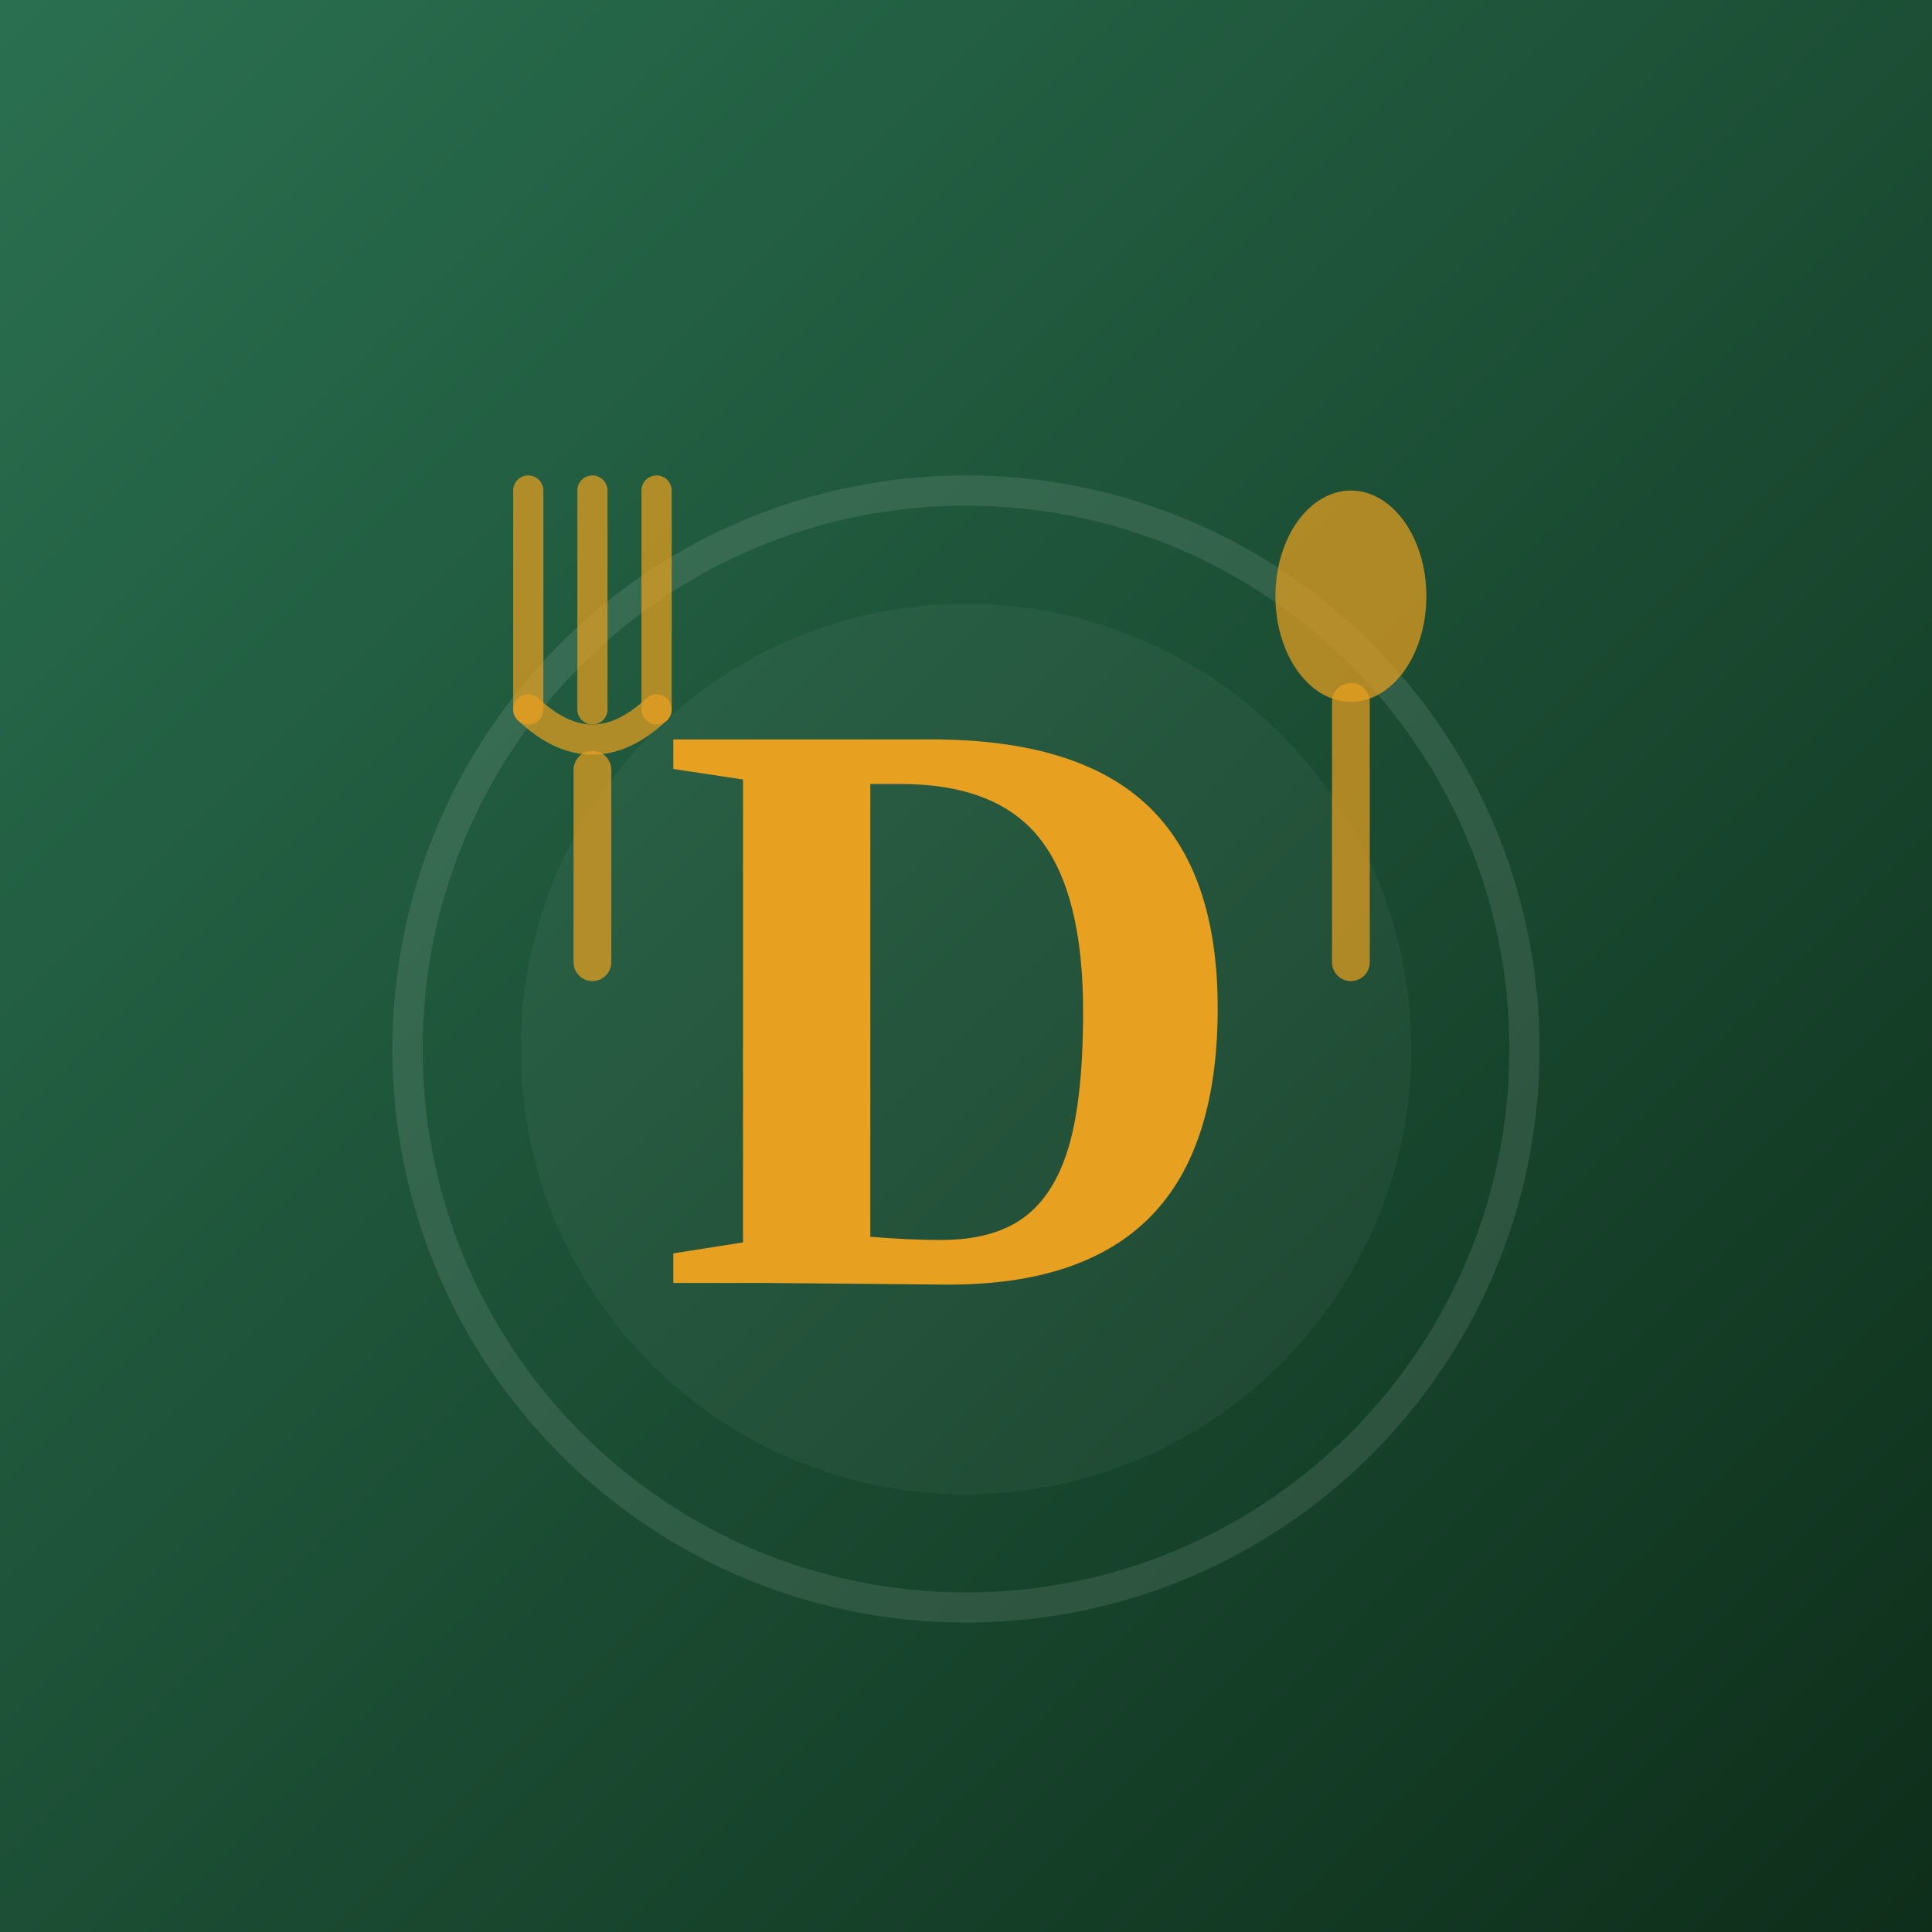
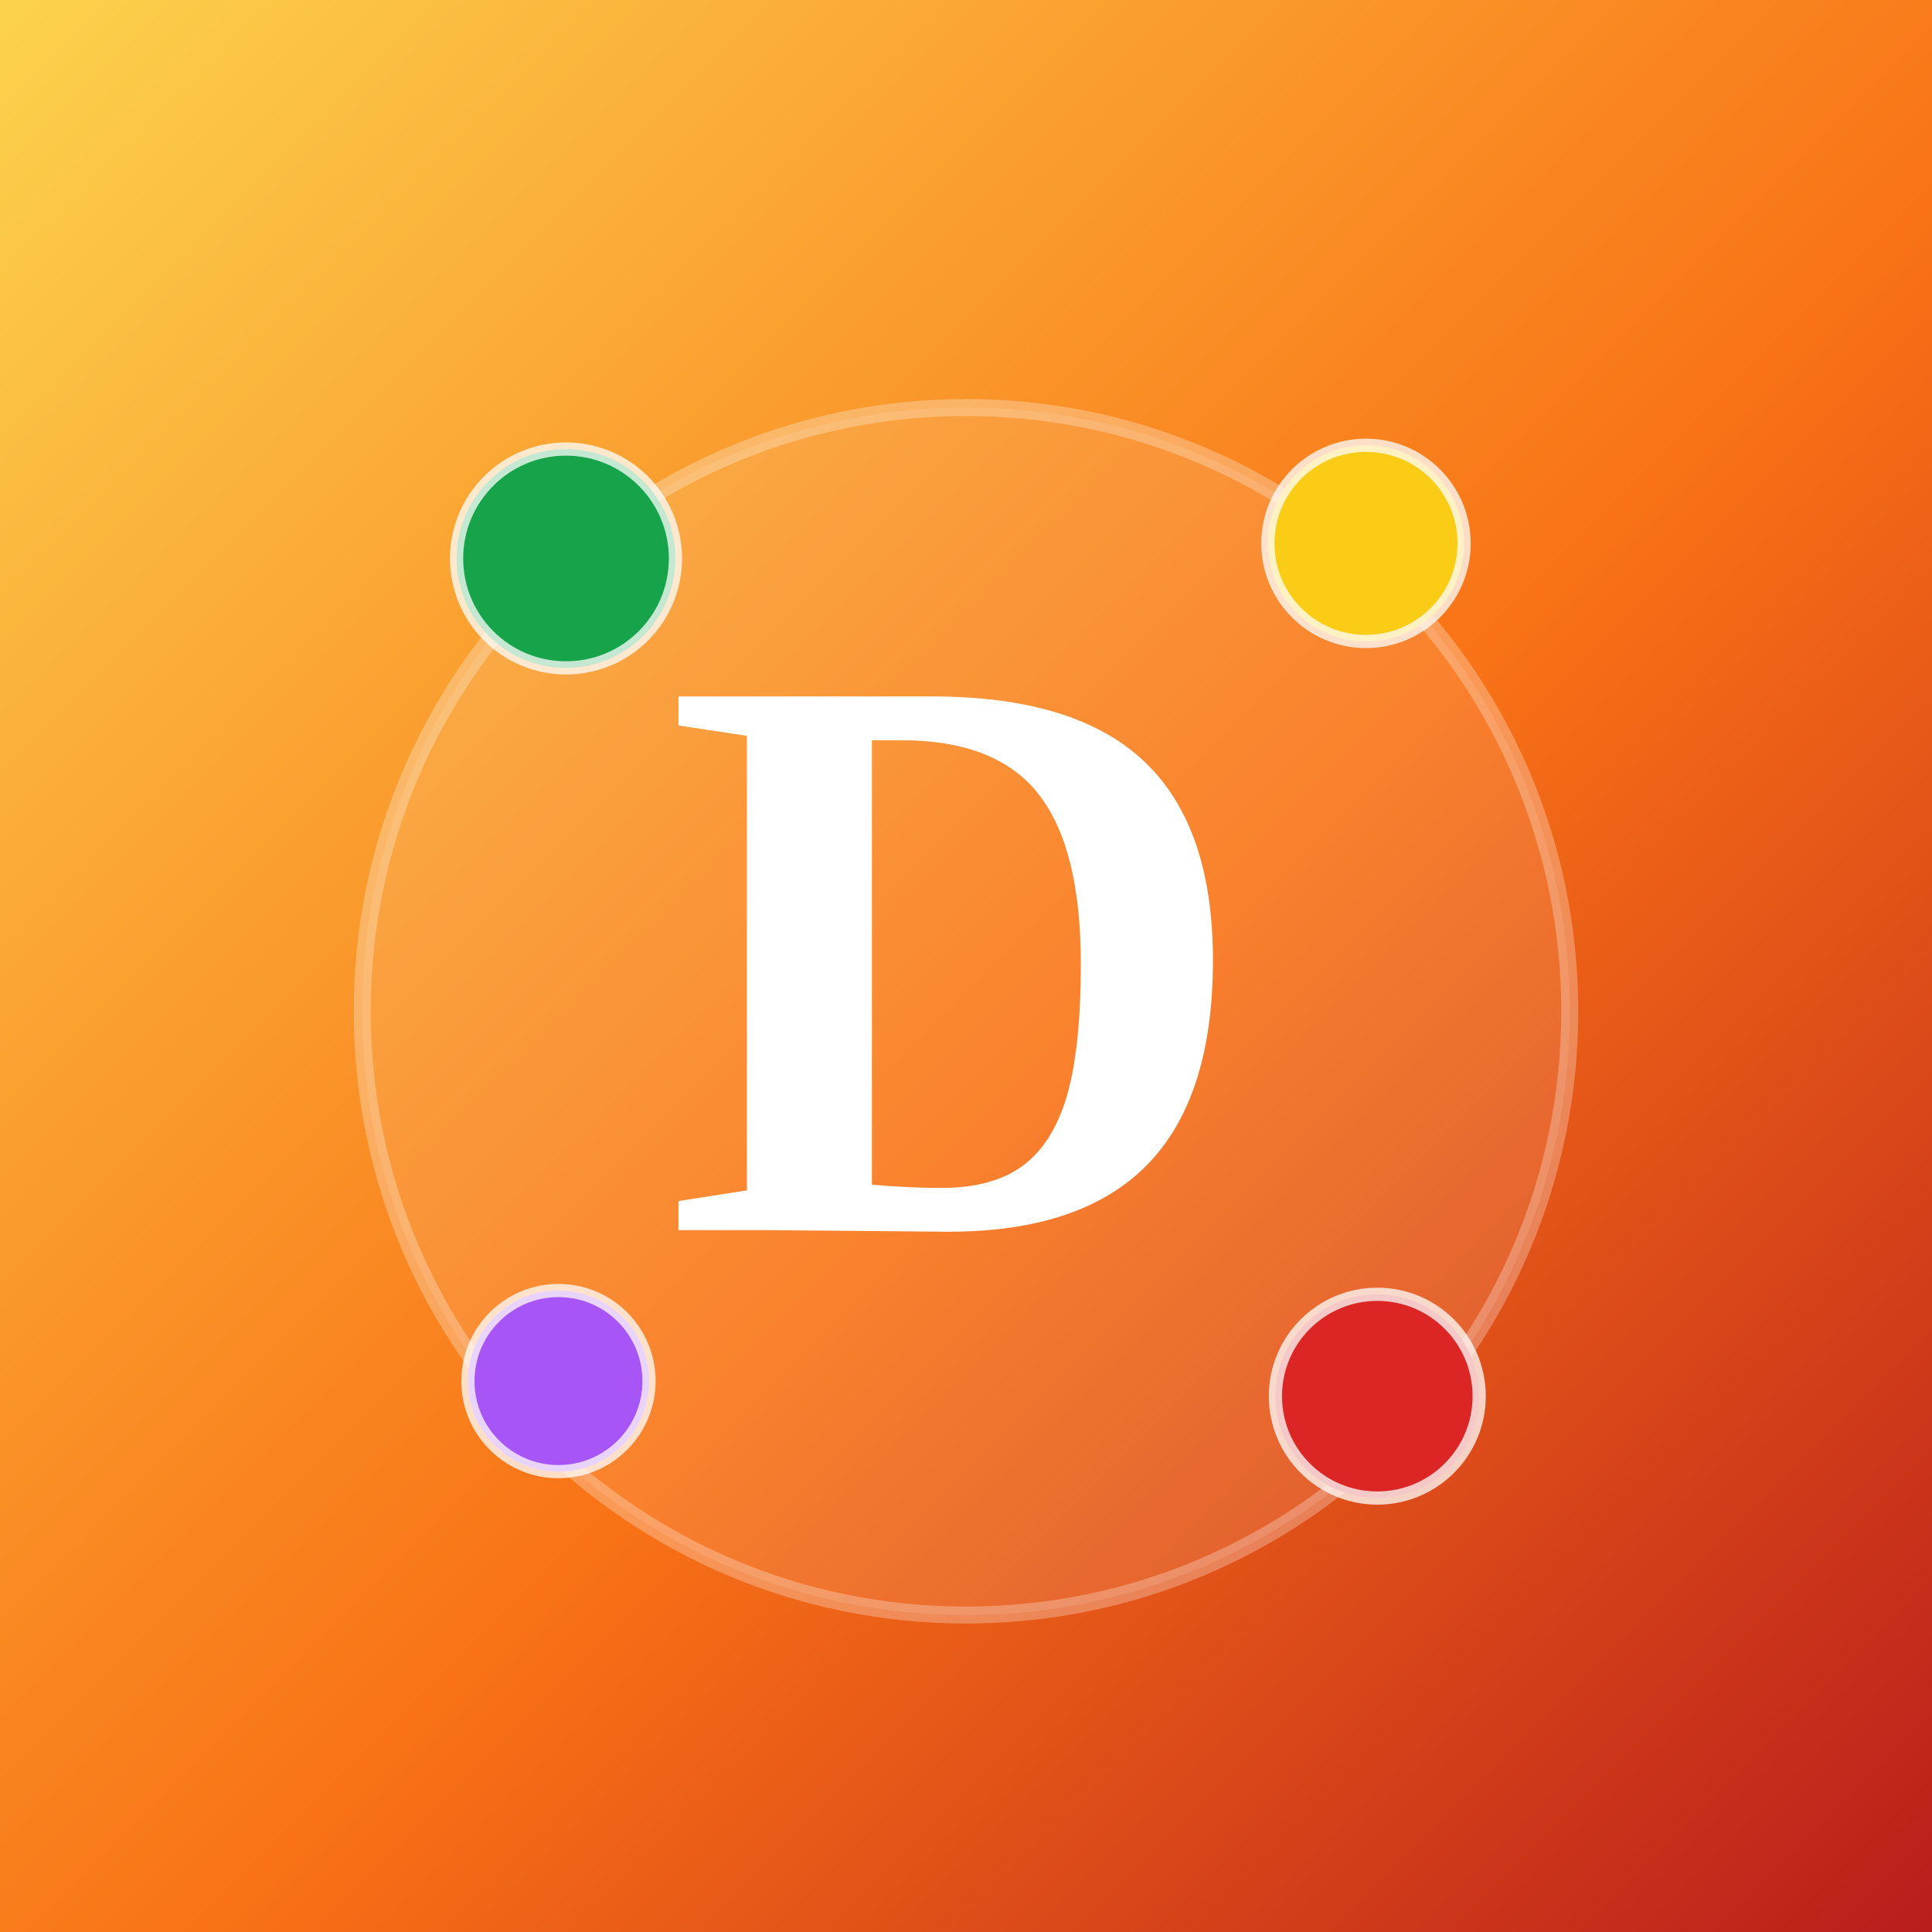
<svg xmlns="http://www.w3.org/2000/svg" viewBox="0 0 512 512">
  <defs>
-     <linearGradient id="bg" x1="0%" y1="0%" x2="100%" y2="100%">
-       <stop offset="0%" stop-color="#2a7050" />
-       <stop offset="100%" stop-color="#0e2e1a" />
+     <linearGradient id="bg" x1="0" y1="0" x2="1" y2="1">
+       <stop offset="0%" stop-color="#FCD34D" />
+       <stop offset="55%" stop-color="#F97316" />
+       <stop offset="100%" stop-color="#B91C1C" />
    </linearGradient>
  </defs>
  <rect width="512" height="512" fill="url(#bg)" />
-   <circle cx="256" cy="278" r="148" fill="none" stroke="rgba(255,255,255,0.10)" stroke-width="8" />
-   <circle cx="256" cy="278" r="118" fill="rgba(255,255,255,0.04)" />
-   <text x="254" y="340" font-family="Georgia, 'Times New Roman', serif" font-size="220" font-weight="700" text-anchor="middle" fill="#e8a020">D</text>
-   <line x1="140" y1="130" x2="140" y2="188" stroke="rgba(232,160,32,0.72)" stroke-width="8" stroke-linecap="round" />
-   <line x1="157" y1="130" x2="157" y2="188" stroke="rgba(232,160,32,0.72)" stroke-width="8" stroke-linecap="round" />
-   <line x1="174" y1="130" x2="174" y2="188" stroke="rgba(232,160,32,0.72)" stroke-width="8" stroke-linecap="round" />
-   <path d="M140 188 Q157 204 174 188" fill="none" stroke="rgba(232,160,32,0.72)" stroke-width="8" stroke-linecap="round" />
-   <line x1="157" y1="204" x2="157" y2="255" stroke="rgba(232,160,32,0.72)" stroke-width="10" stroke-linecap="round" />
-   <ellipse cx="358" cy="158" rx="20" ry="28" fill="rgba(232,160,32,0.72)" />
-   <line x1="358" y1="186" x2="358" y2="255" stroke="rgba(232,160,32,0.72)" stroke-width="10" stroke-linecap="round" />
+   <circle cx="256" cy="268" r="160" fill="rgba(255,255,255,0.10)" stroke="rgba(255,255,255,0.28)" stroke-width="4.5" />
+   <text x="254" y="326" font-family="Georgia, 'Times New Roman', serif" font-size="216" font-weight="bold" text-anchor="middle" fill="white">D</text>
+   <circle cx="150" cy="148" r="29" fill="#16A34A" />
+   <circle cx="150" cy="148" r="29" fill="none" stroke="white" stroke-width="3.5" opacity="0.75" />
+   <circle cx="362" cy="144" r="26" fill="#FACC15" />
+   <circle cx="362" cy="144" r="26" fill="none" stroke="white" stroke-width="3.5" opacity="0.75" />
+   <circle cx="365" cy="370" r="27" fill="#DC2626" />
+   <circle cx="365" cy="370" r="27" fill="none" stroke="white" stroke-width="3.5" opacity="0.75" />
+   <circle cx="148" cy="366" r="24" fill="#A855F7" />
+   <circle cx="148" cy="366" r="24" fill="none" stroke="white" stroke-width="3.5" opacity="0.75" />
</svg>
